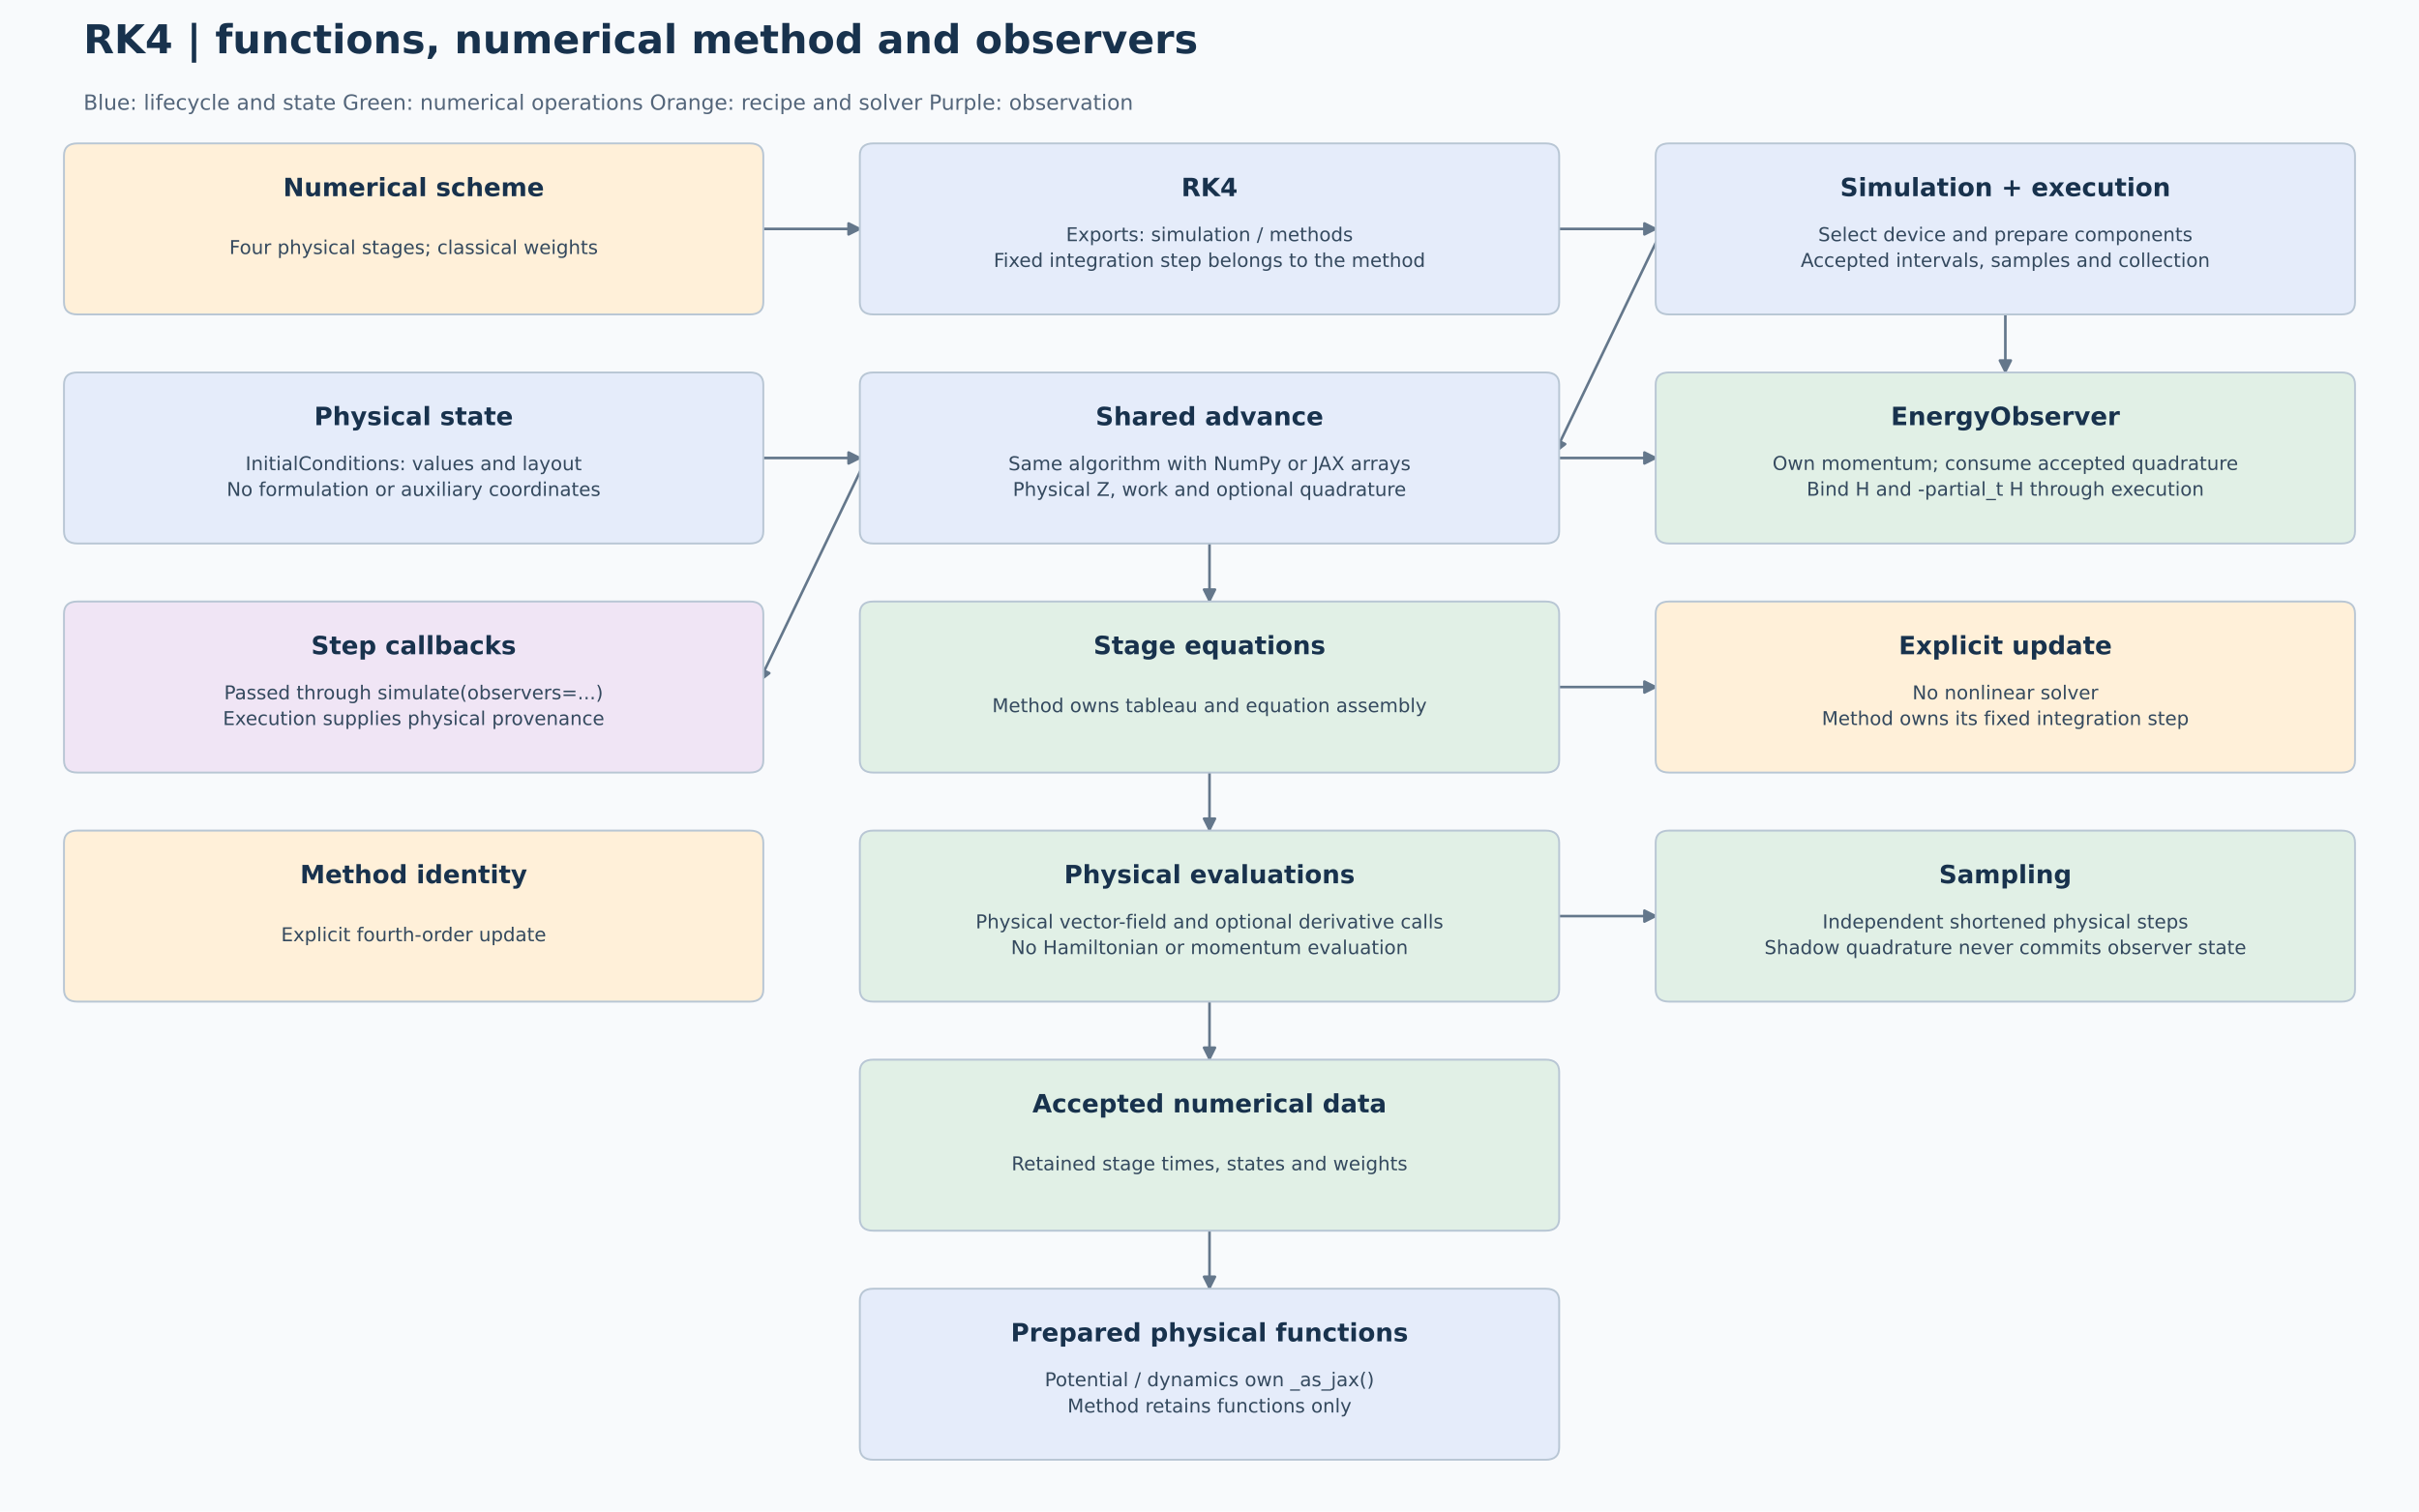
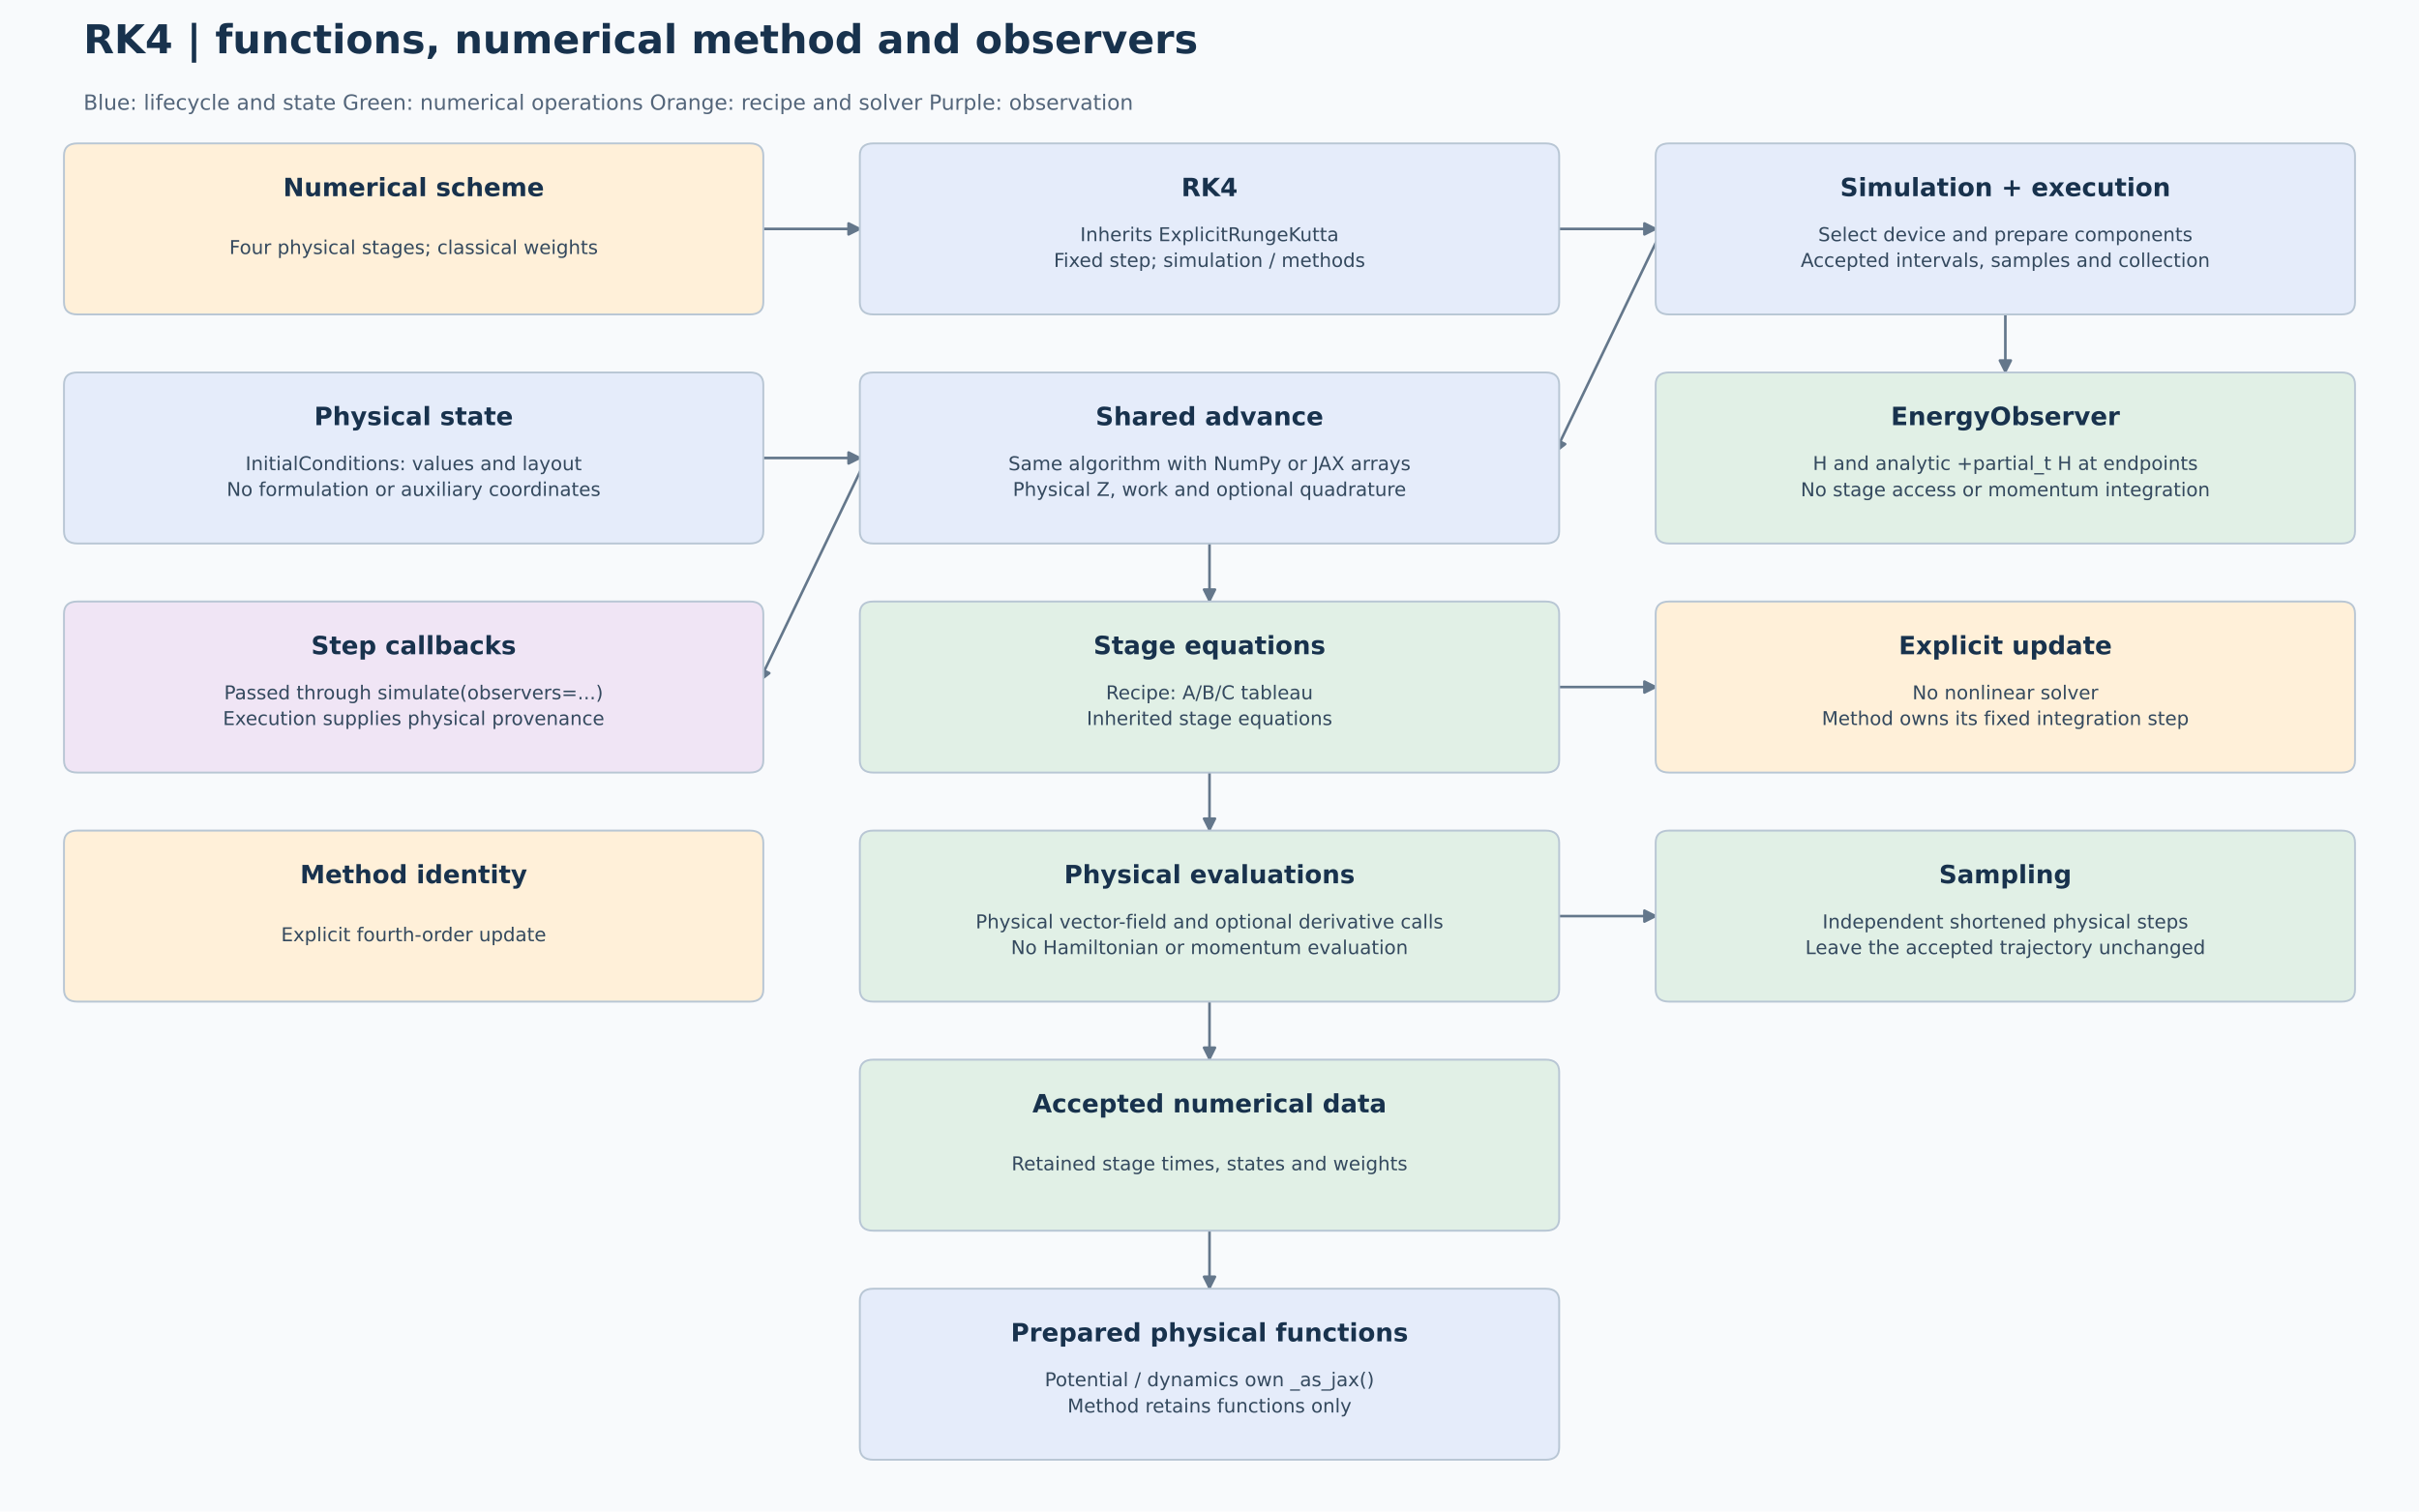
<svg xmlns="http://www.w3.org/2000/svg" width="1152pt" height="720pt" viewBox="0 0 1152 720" version="1.1">
  <defs>
    <style type="text/css">*{stroke-linejoin: round; stroke-linecap: butt}</style>
  </defs>
  <g id="figure_1">
    <g id="patch_1">
      <path d="M 0 720 L 1152 720 L 1152 0 L 0 0 z " style="fill: #f8fafc" />
    </g>
    <g id="axes_1">
      <g id="patch_2">
        <path d="M 362.288 109.039 Q 386.497 109.039 409.309 109.039 " clip-path="url(#pb098db616b)" style="fill: none; stroke: #64778b; stroke-width: 1.25; stroke-linecap: round" />
        <path d="M 404.109 106.439 L 409.309 109.039 L 404.109 111.639 z " clip-path="url(#pb098db616b)" style="fill: #64778b; stroke: #64778b; stroke-width: 1.25; stroke-linecap: round" />
      </g>
      <g id="patch_3">
        <path d="M 741.296 109.039 Q 765.505 109.039 788.317 109.039 " clip-path="url(#pb098db616b)" style="fill: none; stroke: #64778b; stroke-width: 1.25; stroke-linecap: round" />
        <path d="M 783.117 106.439 L 788.317 109.039 L 783.117 111.639 z " clip-path="url(#pb098db616b)" style="fill: #64778b; stroke: #64778b; stroke-width: 1.25; stroke-linecap: round" />
      </g>
      <g id="patch_4">
        <path d="M 790.847 110.841 Q 765.505 163.594 740.768 215.088 " clip-path="url(#pb098db616b)" style="fill: none; stroke: #64778b; stroke-width: 1.25; stroke-linecap: round" />
        <path d="M 745.363 211.527 L 740.768 215.088 L 740.676 209.275 z " clip-path="url(#pb098db616b)" style="fill: #64778b; stroke: #64778b; stroke-width: 1.25; stroke-linecap: round" />
      </g>
      <g id="patch_5">
        <path d="M 362.288 218.153 Q 386.497 218.153 409.309 218.153 " clip-path="url(#pb098db616b)" style="fill: none; stroke: #64778b; stroke-width: 1.25; stroke-linecap: round" />
        <path d="M 404.109 215.553 L 409.309 218.153 L 404.109 220.753 z " clip-path="url(#pb098db616b)" style="fill: #64778b; stroke: #64778b; stroke-width: 1.25; stroke-linecap: round" />
      </g>
      <g id="patch_6">
        <path d="M 576 257.976 Q 576 272.707 576 286.041 " clip-path="url(#pb098db616b)" style="fill: none; stroke: #64778b; stroke-width: 1.25; stroke-linecap: round" />
        <path d="M 578.6 280.841 L 576 286.041 L 573.4 280.841 z " clip-path="url(#pb098db616b)" style="fill: #64778b; stroke: #64778b; stroke-width: 1.25; stroke-linecap: round" />
      </g>
      <g id="patch_7">
        <path d="M 955.008 148.863 Q 955.008 163.594 955.008 176.928 " clip-path="url(#pb098db616b)" style="fill: none; stroke: #64778b; stroke-width: 1.25; stroke-linecap: round" />
        <path d="M 957.608 171.728 L 955.008 176.928 L 952.408 171.728 z " clip-path="url(#pb098db616b)" style="fill: #64778b; stroke: #64778b; stroke-width: 1.25; stroke-linecap: round" />
      </g>
      <g id="patch_8">
-         <path d="M 741.296 218.153 Q 765.505 218.153 788.317 218.153 " clip-path="url(#pb098db616b)" style="fill: none; stroke: #64778b; stroke-width: 1.25; stroke-linecap: round" />
-         <path d="M 783.117 215.553 L 788.317 218.153 L 783.117 220.753 z " clip-path="url(#pb098db616b)" style="fill: #64778b; stroke: #64778b; stroke-width: 1.25; stroke-linecap: round" />
-       </g>
-       <g id="patch_9">
        <path d="M 411.839 219.954 Q 386.497 272.708 361.76 324.202 " clip-path="url(#pb098db616b)" style="fill: none; stroke: #64778b; stroke-width: 1.25; stroke-linecap: round" />
        <path d="M 366.355 320.64 L 361.76 324.202 L 361.668 318.389 z " clip-path="url(#pb098db616b)" style="fill: #64778b; stroke: #64778b; stroke-width: 1.25; stroke-linecap: round" />
      </g>
-       <g id="patch_10">
+       <g id="patch_9">
        <path d="M 576 367.089 Q 576 381.821 576 395.155 " clip-path="url(#pb098db616b)" style="fill: none; stroke: #64778b; stroke-width: 1.25; stroke-linecap: round" />
        <path d="M 578.6 389.955 L 576 395.155 L 573.4 389.955 z " clip-path="url(#pb098db616b)" style="fill: #64778b; stroke: #64778b; stroke-width: 1.25; stroke-linecap: round" />
      </g>
-       <g id="patch_11">
+       <g id="patch_10">
        <path d="M 741.296 327.266 Q 765.505 327.266 788.317 327.266 " clip-path="url(#pb098db616b)" style="fill: none; stroke: #64778b; stroke-width: 1.25; stroke-linecap: round" />
        <path d="M 783.117 324.666 L 788.317 327.266 L 783.117 329.866 z " clip-path="url(#pb098db616b)" style="fill: #64778b; stroke: #64778b; stroke-width: 1.25; stroke-linecap: round" />
      </g>
-       <g id="patch_12">
+       <g id="patch_11">
        <path d="M 741.296 436.379 Q 765.505 436.379 788.317 436.379 " clip-path="url(#pb098db616b)" style="fill: none; stroke: #64778b; stroke-width: 1.25; stroke-linecap: round" />
        <path d="M 783.117 433.779 L 788.317 436.379 L 783.117 438.979 z " clip-path="url(#pb098db616b)" style="fill: #64778b; stroke: #64778b; stroke-width: 1.25; stroke-linecap: round" />
      </g>
-       <g id="patch_13">
+       <g id="patch_12">
        <path d="M 576 476.203 Q 576 490.934 576 504.268 " clip-path="url(#pb098db616b)" style="fill: none; stroke: #64778b; stroke-width: 1.25; stroke-linecap: round" />
        <path d="M 578.6 499.068 L 576 504.268 L 573.4 499.068 z " clip-path="url(#pb098db616b)" style="fill: #64778b; stroke: #64778b; stroke-width: 1.25; stroke-linecap: round" />
      </g>
-       <g id="patch_14">
+       <g id="patch_13">
        <path d="M 576 585.316 Q 576 600.048 576 613.382 " clip-path="url(#pb098db616b)" style="fill: none; stroke: #64778b; stroke-width: 1.25; stroke-linecap: round" />
        <path d="M 578.6 608.182 L 576 613.382 L 573.4 608.182 z " clip-path="url(#pb098db616b)" style="fill: #64778b; stroke: #64778b; stroke-width: 1.25; stroke-linecap: round" />
      </g>
+       <g id="patch_14">
+         <path d="M 36.922 149.775 L 357.062 149.775 Q 363.514 149.775 363.514 143.955 L 363.514 74.123 Q 363.514 68.304 357.062 68.304 L 36.922 68.304 Q 30.47 68.304 30.47 74.123 L 30.47 143.955 Q 30.47 149.775 36.922 149.775 z " clip-path="url(#pb098db616b)" style="fill: #fff0d9; stroke: #b8c6d4; stroke-width: 0.9; stroke-linejoin: miter" />
+       </g>
      <g id="patch_15">
-         <path d="M 36.922 149.775 L 357.062 149.775 Q 363.514 149.775 363.514 143.955 L 363.514 74.123 Q 363.514 68.304 357.062 68.304 L 36.922 68.304 Q 30.47 68.304 30.47 74.123 L 30.47 143.955 Q 30.47 149.775 36.922 149.775 z " clip-path="url(#pb098db616b)" style="fill: #fff0d9; stroke: #b8c6d4; stroke-width: 0.9; stroke-linejoin: miter" />
+         <path d="M 415.93 149.775 L 736.07 149.775 Q 742.522 149.775 742.522 143.955 L 742.522 74.123 Q 742.522 68.304 736.07 68.304 L 415.93 68.304 Q 409.478 68.304 409.478 74.123 L 409.478 143.955 Q 409.478 149.775 415.93 149.775 z " clip-path="url(#pb098db616b)" style="fill: #e5ecfa; stroke: #b8c6d4; stroke-width: 0.9; stroke-linejoin: miter" />
      </g>
      <g id="patch_16">
-         <path d="M 415.93 149.775 L 736.07 149.775 Q 742.522 149.775 742.522 143.955 L 742.522 74.123 Q 742.522 68.304 736.07 68.304 L 415.93 68.304 Q 409.478 68.304 409.478 74.123 L 409.478 143.955 Q 409.478 149.775 415.93 149.775 z " clip-path="url(#pb098db616b)" style="fill: #e5ecfa; stroke: #b8c6d4; stroke-width: 0.9; stroke-linejoin: miter" />
+         <path d="M 794.938 149.775 L 1115.078 149.775 Q 1121.53 149.775 1121.53 143.955 L 1121.53 74.123 Q 1121.53 68.304 1115.078 68.304 L 794.938 68.304 Q 788.486 68.304 788.486 74.123 L 788.486 143.955 Q 788.486 149.775 794.938 149.775 z " clip-path="url(#pb098db616b)" style="fill: #e5ecfa; stroke: #b8c6d4; stroke-width: 0.9; stroke-linejoin: miter" />
      </g>
      <g id="patch_17">
-         <path d="M 794.938 149.775 L 1115.078 149.775 Q 1121.53 149.775 1121.53 143.955 L 1121.53 74.123 Q 1121.53 68.304 1115.078 68.304 L 794.938 68.304 Q 788.486 68.304 788.486 74.123 L 788.486 143.955 Q 788.486 149.775 794.938 149.775 z " clip-path="url(#pb098db616b)" style="fill: #e5ecfa; stroke: #b8c6d4; stroke-width: 0.9; stroke-linejoin: miter" />
+         <path d="M 36.922 258.888 L 357.062 258.888 Q 363.514 258.888 363.514 253.069 L 363.514 183.236 Q 363.514 177.417 357.062 177.417 L 36.922 177.417 Q 30.47 177.417 30.47 183.236 L 30.47 253.069 Q 30.47 258.888 36.922 258.888 z " clip-path="url(#pb098db616b)" style="fill: #e5ecfa; stroke: #b8c6d4; stroke-width: 0.9; stroke-linejoin: miter" />
      </g>
      <g id="patch_18">
-         <path d="M 36.922 258.888 L 357.062 258.888 Q 363.514 258.888 363.514 253.069 L 363.514 183.236 Q 363.514 177.417 357.062 177.417 L 36.922 177.417 Q 30.47 177.417 30.47 183.236 L 30.47 253.069 Q 30.47 258.888 36.922 258.888 z " clip-path="url(#pb098db616b)" style="fill: #e5ecfa; stroke: #b8c6d4; stroke-width: 0.9; stroke-linejoin: miter" />
+         <path d="M 415.93 258.888 L 736.07 258.888 Q 742.522 258.888 742.522 253.069 L 742.522 183.236 Q 742.522 177.417 736.07 177.417 L 415.93 177.417 Q 409.478 177.417 409.478 183.236 L 409.478 253.069 Q 409.478 258.888 415.93 258.888 z " clip-path="url(#pb098db616b)" style="fill: #e5ecfa; stroke: #b8c6d4; stroke-width: 0.9; stroke-linejoin: miter" />
      </g>
      <g id="patch_19">
-         <path d="M 415.93 258.888 L 736.07 258.888 Q 742.522 258.888 742.522 253.069 L 742.522 183.236 Q 742.522 177.417 736.07 177.417 L 415.93 177.417 Q 409.478 177.417 409.478 183.236 L 409.478 253.069 Q 409.478 258.888 415.93 258.888 z " clip-path="url(#pb098db616b)" style="fill: #e5ecfa; stroke: #b8c6d4; stroke-width: 0.9; stroke-linejoin: miter" />
+         <path d="M 794.938 258.888 L 1115.078 258.888 Q 1121.53 258.888 1121.53 253.069 L 1121.53 183.236 Q 1121.53 177.417 1115.078 177.417 L 794.938 177.417 Q 788.486 177.417 788.486 183.236 L 788.486 253.069 Q 788.486 258.888 794.938 258.888 z " clip-path="url(#pb098db616b)" style="fill: #e1f0e6; stroke: #b8c6d4; stroke-width: 0.9; stroke-linejoin: miter" />
      </g>
      <g id="patch_20">
-         <path d="M 794.938 258.888 L 1115.078 258.888 Q 1121.53 258.888 1121.53 253.069 L 1121.53 183.236 Q 1121.53 177.417 1115.078 177.417 L 794.938 177.417 Q 788.486 177.417 788.486 183.236 L 788.486 253.069 Q 788.486 258.888 794.938 258.888 z " clip-path="url(#pb098db616b)" style="fill: #e1f0e6; stroke: #b8c6d4; stroke-width: 0.9; stroke-linejoin: miter" />
+         <path d="M 36.922 368.002 L 357.062 368.002 Q 363.514 368.002 363.514 362.182 L 363.514 292.35 Q 363.514 286.53 357.062 286.53 L 36.922 286.53 Q 30.47 286.53 30.47 292.35 L 30.47 362.182 Q 30.47 368.002 36.922 368.002 z " clip-path="url(#pb098db616b)" style="fill: #f0e5f5; stroke: #b8c6d4; stroke-width: 0.9; stroke-linejoin: miter" />
      </g>
      <g id="patch_21">
-         <path d="M 36.922 368.002 L 357.062 368.002 Q 363.514 368.002 363.514 362.182 L 363.514 292.35 Q 363.514 286.53 357.062 286.53 L 36.922 286.53 Q 30.47 286.53 30.47 292.35 L 30.47 362.182 Q 30.47 368.002 36.922 368.002 z " clip-path="url(#pb098db616b)" style="fill: #f0e5f5; stroke: #b8c6d4; stroke-width: 0.9; stroke-linejoin: miter" />
+         <path d="M 415.93 368.002 L 736.07 368.002 Q 742.522 368.002 742.522 362.182 L 742.522 292.35 Q 742.522 286.53 736.07 286.53 L 415.93 286.53 Q 409.478 286.53 409.478 292.35 L 409.478 362.182 Q 409.478 368.002 415.93 368.002 z " clip-path="url(#pb098db616b)" style="fill: #e1f0e6; stroke: #b8c6d4; stroke-width: 0.9; stroke-linejoin: miter" />
      </g>
      <g id="patch_22">
-         <path d="M 415.93 368.002 L 736.07 368.002 Q 742.522 368.002 742.522 362.182 L 742.522 292.35 Q 742.522 286.53 736.07 286.53 L 415.93 286.53 Q 409.478 286.53 409.478 292.35 L 409.478 362.182 Q 409.478 368.002 415.93 368.002 z " clip-path="url(#pb098db616b)" style="fill: #e1f0e6; stroke: #b8c6d4; stroke-width: 0.9; stroke-linejoin: miter" />
+         <path d="M 794.938 368.002 L 1115.078 368.002 Q 1121.53 368.002 1121.53 362.182 L 1121.53 292.35 Q 1121.53 286.53 1115.078 286.53 L 794.938 286.53 Q 788.486 286.53 788.486 292.35 L 788.486 362.182 Q 788.486 368.002 794.938 368.002 z " clip-path="url(#pb098db616b)" style="fill: #fff0d9; stroke: #b8c6d4; stroke-width: 0.9; stroke-linejoin: miter" />
      </g>
      <g id="patch_23">
-         <path d="M 794.938 368.002 L 1115.078 368.002 Q 1121.53 368.002 1121.53 362.182 L 1121.53 292.35 Q 1121.53 286.53 1115.078 286.53 L 794.938 286.53 Q 788.486 286.53 788.486 292.35 L 788.486 362.182 Q 788.486 368.002 794.938 368.002 z " clip-path="url(#pb098db616b)" style="fill: #fff0d9; stroke: #b8c6d4; stroke-width: 0.9; stroke-linejoin: miter" />
+         <path d="M 36.922 477.115 L 357.062 477.115 Q 363.514 477.115 363.514 471.296 L 363.514 401.463 Q 363.514 395.644 357.062 395.644 L 36.922 395.644 Q 30.47 395.644 30.47 401.463 L 30.47 471.296 Q 30.47 477.115 36.922 477.115 z " clip-path="url(#pb098db616b)" style="fill: #fff0d9; stroke: #b8c6d4; stroke-width: 0.9; stroke-linejoin: miter" />
      </g>
      <g id="patch_24">
-         <path d="M 36.922 477.115 L 357.062 477.115 Q 363.514 477.115 363.514 471.296 L 363.514 401.463 Q 363.514 395.644 357.062 395.644 L 36.922 395.644 Q 30.47 395.644 30.47 401.463 L 30.47 471.296 Q 30.47 477.115 36.922 477.115 z " clip-path="url(#pb098db616b)" style="fill: #fff0d9; stroke: #b8c6d4; stroke-width: 0.9; stroke-linejoin: miter" />
+         <path d="M 415.93 477.115 L 736.07 477.115 Q 742.522 477.115 742.522 471.296 L 742.522 401.463 Q 742.522 395.644 736.07 395.644 L 415.93 395.644 Q 409.478 395.644 409.478 401.463 L 409.478 471.296 Q 409.478 477.115 415.93 477.115 z " clip-path="url(#pb098db616b)" style="fill: #e1f0e6; stroke: #b8c6d4; stroke-width: 0.9; stroke-linejoin: miter" />
      </g>
      <g id="patch_25">
-         <path d="M 415.93 477.115 L 736.07 477.115 Q 742.522 477.115 742.522 471.296 L 742.522 401.463 Q 742.522 395.644 736.07 395.644 L 415.93 395.644 Q 409.478 395.644 409.478 401.463 L 409.478 471.296 Q 409.478 477.115 415.93 477.115 z " clip-path="url(#pb098db616b)" style="fill: #e1f0e6; stroke: #b8c6d4; stroke-width: 0.9; stroke-linejoin: miter" />
+         <path d="M 794.938 477.115 L 1115.078 477.115 Q 1121.53 477.115 1121.53 471.296 L 1121.53 401.463 Q 1121.53 395.644 1115.078 395.644 L 794.938 395.644 Q 788.486 395.644 788.486 401.463 L 788.486 471.296 Q 788.486 477.115 794.938 477.115 z " clip-path="url(#pb098db616b)" style="fill: #e1f0e6; stroke: #b8c6d4; stroke-width: 0.9; stroke-linejoin: miter" />
      </g>
      <g id="patch_26">
-         <path d="M 794.938 477.115 L 1115.078 477.115 Q 1121.53 477.115 1121.53 471.296 L 1121.53 401.463 Q 1121.53 395.644 1115.078 395.644 L 794.938 395.644 Q 788.486 395.644 788.486 401.463 L 788.486 471.296 Q 788.486 477.115 794.938 477.115 z " clip-path="url(#pb098db616b)" style="fill: #e1f0e6; stroke: #b8c6d4; stroke-width: 0.9; stroke-linejoin: miter" />
+         <path d="M 415.93 586.228 L 736.07 586.228 Q 742.522 586.228 742.522 580.409 L 742.522 510.576 Q 742.522 504.757 736.07 504.757 L 415.93 504.757 Q 409.478 504.757 409.478 510.576 L 409.478 580.409 Q 409.478 586.228 415.93 586.228 z " clip-path="url(#pb098db616b)" style="fill: #e1f0e6; stroke: #b8c6d4; stroke-width: 0.9; stroke-linejoin: miter" />
      </g>
      <g id="patch_27">
-         <path d="M 415.93 586.228 L 736.07 586.228 Q 742.522 586.228 742.522 580.409 L 742.522 510.576 Q 742.522 504.757 736.07 504.757 L 415.93 504.757 Q 409.478 504.757 409.478 510.576 L 409.478 580.409 Q 409.478 586.228 415.93 586.228 z " clip-path="url(#pb098db616b)" style="fill: #e1f0e6; stroke: #b8c6d4; stroke-width: 0.9; stroke-linejoin: miter" />
-       </g>
-       <g id="patch_28">
        <path d="M 415.93 695.342 L 736.07 695.342 Q 742.522 695.342 742.522 689.522 L 742.522 619.69 Q 742.522 613.871 736.07 613.871 L 415.93 613.871 Q 409.478 613.871 409.478 619.69 L 409.478 689.522 Q 409.478 695.342 415.93 695.342 z " clip-path="url(#pb098db616b)" style="fill: #e5ecfa; stroke: #b8c6d4; stroke-width: 0.9; stroke-linejoin: miter" />
      </g>
      <g id="text_1">
        <text style="font-weight: 700; font-size: 19px; font-family: 'DejaVu Sans', 'Bitstream Vera Sans', 'Computer Modern Sans Serif', 'Lucida Grande', 'Verdana', 'Geneva', 'Lucid', 'Arial', 'Helvetica', 'Avant Garde', sans-serif; text-anchor: start; fill: #18324d" x="39.744" y="25.386" transform="rotate(-0 39.744 25.38557)">RK4 | functions, numerical method and observers</text>
      </g>
      <g id="text_2">
        <text style="font-size: 10px; font-family: 'DejaVu Sans', 'Bitstream Vera Sans', 'Computer Modern Sans Serif', 'Lucida Grande', 'Verdana', 'Geneva', 'Lucid', 'Arial', 'Helvetica', 'Avant Garde', sans-serif; text-anchor: start; fill: #53657a" x="39.744" y="52.3" transform="rotate(-0 39.744 52.30021)">Blue: lifecycle and state    Green: numerical operations    Orange: recipe and solver    Purple: observation</text>
      </g>
      <g id="text_3">
        <text style="font-weight: 700; font-size: 12px; font-family: 'DejaVu Sans', 'Bitstream Vera Sans', 'Computer Modern Sans Serif', 'Lucida Grande', 'Verdana', 'Geneva', 'Lucid', 'Arial', 'Helvetica', 'Avant Garde', sans-serif; text-anchor: middle; fill: #18324d" x="196.992" y="93.437" transform="rotate(-0 196.992 93.43744)">Numerical scheme</text>
      </g>
      <g id="text_4">
        <text style="font-size: 9.1px; font-family: 'DejaVu Sans', 'Bitstream Vera Sans', 'Computer Modern Sans Serif', 'Lucida Grande', 'Verdana', 'Geneva', 'Lucid', 'Arial', 'Helvetica', 'Avant Garde', sans-serif; text-anchor: middle; fill: #34495e" x="196.992" y="121.007" transform="rotate(-0 196.992 121.0067)">Four physical stages; classical weights</text>
      </g>
      <g id="text_5">
        <text style="font-weight: 700; font-size: 12px; font-family: 'DejaVu Sans', 'Bitstream Vera Sans', 'Computer Modern Sans Serif', 'Lucida Grande', 'Verdana', 'Geneva', 'Lucid', 'Arial', 'Helvetica', 'Avant Garde', sans-serif; text-anchor: middle; fill: #18324d" x="576" y="93.437" transform="rotate(-0 576 93.43744)">RK4</text>
      </g>
      <g id="text_6">
-         <text style="font-size: 9.1px; font-family: 'DejaVu Sans', 'Bitstream Vera Sans', 'Computer Modern Sans Serif', 'Lucida Grande', 'Verdana', 'Geneva', 'Lucid', 'Arial', 'Helvetica', 'Avant Garde', sans-serif; fill: #34495e" transform="translate(507.6718 114.8745)">Exports: simulation / methods</text>
-         <text style="font-size: 9.1px; font-family: 'DejaVu Sans', 'Bitstream Vera Sans', 'Computer Modern Sans Serif', 'Lucida Grande', 'Verdana', 'Geneva', 'Lucid', 'Arial', 'Helvetica', 'Avant Garde', sans-serif; fill: #34495e" transform="translate(473.2127 127.1389)">Fixed integration step belongs to the method</text>
+         <text style="font-size: 9.1px; font-family: 'DejaVu Sans', 'Bitstream Vera Sans', 'Computer Modern Sans Serif', 'Lucida Grande', 'Verdana', 'Geneva', 'Lucid', 'Arial', 'Helvetica', 'Avant Garde', sans-serif; fill: #34495e" transform="translate(514.4143 114.8745)">Inherits ExplicitRungeKutta</text>
+         <text style="font-size: 9.1px; font-family: 'DejaVu Sans', 'Bitstream Vera Sans', 'Computer Modern Sans Serif', 'Lucida Grande', 'Verdana', 'Geneva', 'Lucid', 'Arial', 'Helvetica', 'Avant Garde', sans-serif; fill: #34495e" transform="translate(501.8585 127.1389)">Fixed step; simulation / methods</text>
      </g>
      <g id="text_7">
        <text style="font-weight: 700; font-size: 12px; font-family: 'DejaVu Sans', 'Bitstream Vera Sans', 'Computer Modern Sans Serif', 'Lucida Grande', 'Verdana', 'Geneva', 'Lucid', 'Arial', 'Helvetica', 'Avant Garde', sans-serif; text-anchor: middle; fill: #18324d" x="955.008" y="93.437" transform="rotate(-0 955.008 93.43744)">Simulation + execution</text>
      </g>
      <g id="text_8">
        <text style="font-size: 9.1px; font-family: 'DejaVu Sans', 'Bitstream Vera Sans', 'Computer Modern Sans Serif', 'Lucida Grande', 'Verdana', 'Geneva', 'Lucid', 'Arial', 'Helvetica', 'Avant Garde', sans-serif; fill: #34495e" transform="translate(865.8671 114.8745)">Select device and prepare components</text>
        <text style="font-size: 9.1px; font-family: 'DejaVu Sans', 'Bitstream Vera Sans', 'Computer Modern Sans Serif', 'Lucida Grande', 'Verdana', 'Geneva', 'Lucid', 'Arial', 'Helvetica', 'Avant Garde', sans-serif; fill: #34495e" transform="translate(857.5598 127.1389)">Accepted intervals, samples and collection</text>
      </g>
      <g id="text_9">
        <text style="font-weight: 700; font-size: 12px; font-family: 'DejaVu Sans', 'Bitstream Vera Sans', 'Computer Modern Sans Serif', 'Lucida Grande', 'Verdana', 'Geneva', 'Lucid', 'Arial', 'Helvetica', 'Avant Garde', sans-serif; text-anchor: middle; fill: #18324d" x="196.992" y="202.504" transform="rotate(-0 196.992 202.504)">Physical state</text>
      </g>
      <g id="text_10">
        <text style="font-size: 9.1px; font-family: 'DejaVu Sans', 'Bitstream Vera Sans', 'Computer Modern Sans Serif', 'Lucida Grande', 'Verdana', 'Geneva', 'Lucid', 'Arial', 'Helvetica', 'Avant Garde', sans-serif; fill: #34495e" transform="translate(116.8921 223.9879)">InitialConditions: values and layout</text>
        <text style="font-size: 9.1px; font-family: 'DejaVu Sans', 'Bitstream Vera Sans', 'Computer Modern Sans Serif', 'Lucida Grande', 'Verdana', 'Geneva', 'Lucid', 'Arial', 'Helvetica', 'Avant Garde', sans-serif; fill: #34495e" transform="translate(107.9577 236.2523)">No formulation or auxiliary coordinates</text>
      </g>
      <g id="text_11">
        <text style="font-weight: 700; font-size: 12px; font-family: 'DejaVu Sans', 'Bitstream Vera Sans', 'Computer Modern Sans Serif', 'Lucida Grande', 'Verdana', 'Geneva', 'Lucid', 'Arial', 'Helvetica', 'Avant Garde', sans-serif; text-anchor: middle; fill: #18324d" x="576" y="202.551" transform="rotate(-0 576 202.5508)">Shared advance</text>
      </g>
      <g id="text_12">
        <text style="font-size: 9.1px; font-family: 'DejaVu Sans', 'Bitstream Vera Sans', 'Computer Modern Sans Serif', 'Lucida Grande', 'Verdana', 'Geneva', 'Lucid', 'Arial', 'Helvetica', 'Avant Garde', sans-serif; fill: #34495e" transform="translate(480.2005 223.9879)">Same algorithm with NumPy or JAX arrays</text>
        <text style="font-size: 9.1px; font-family: 'DejaVu Sans', 'Bitstream Vera Sans', 'Computer Modern Sans Serif', 'Lucida Grande', 'Verdana', 'Geneva', 'Lucid', 'Arial', 'Helvetica', 'Avant Garde', sans-serif; fill: #34495e" transform="translate(482.3446 236.2523)">Physical Z, work and optional quadrature</text>
      </g>
      <g id="text_13">
        <text style="font-weight: 700; font-size: 12px; font-family: 'DejaVu Sans', 'Bitstream Vera Sans', 'Computer Modern Sans Serif', 'Lucida Grande', 'Verdana', 'Geneva', 'Lucid', 'Arial', 'Helvetica', 'Avant Garde', sans-serif; text-anchor: middle; fill: #18324d" x="955.008" y="202.504" transform="rotate(-0 955.008 202.504)">EnergyObserver</text>
      </g>
      <g id="text_14">
-         <text style="font-size: 9.1px; font-family: 'DejaVu Sans', 'Bitstream Vera Sans', 'Computer Modern Sans Serif', 'Lucida Grande', 'Verdana', 'Geneva', 'Lucid', 'Arial', 'Helvetica', 'Avant Garde', sans-serif; fill: #34495e" transform="translate(844.1245 223.8614)">Own momentum; consume accepted quadrature</text>
-         <text style="font-size: 9.1px; font-family: 'DejaVu Sans', 'Bitstream Vera Sans', 'Computer Modern Sans Serif', 'Lucida Grande', 'Verdana', 'Geneva', 'Lucid', 'Arial', 'Helvetica', 'Avant Garde', sans-serif; fill: #34495e" transform="translate(860.3758 236.1257)">Bind H and -partial_t H through execution</text>
+         <text style="font-size: 9.1px; font-family: 'DejaVu Sans', 'Bitstream Vera Sans', 'Computer Modern Sans Serif', 'Lucida Grande', 'Verdana', 'Geneva', 'Lucid', 'Arial', 'Helvetica', 'Avant Garde', sans-serif; fill: #34495e" transform="translate(863.3241 223.8614)">H and analytic +partial_t H at endpoints</text>
+         <text style="font-size: 9.1px; font-family: 'DejaVu Sans', 'Bitstream Vera Sans', 'Computer Modern Sans Serif', 'Lucida Grande', 'Verdana', 'Geneva', 'Lucid', 'Arial', 'Helvetica', 'Avant Garde', sans-serif; fill: #34495e" transform="translate(857.5484 236.3788)">No stage access or momentum integration</text>
      </g>
      <g id="text_15">
        <text style="font-weight: 700; font-size: 12px; font-family: 'DejaVu Sans', 'Bitstream Vera Sans', 'Computer Modern Sans Serif', 'Lucida Grande', 'Verdana', 'Geneva', 'Lucid', 'Arial', 'Helvetica', 'Avant Garde', sans-serif; text-anchor: middle; fill: #18324d" x="196.992" y="311.664" transform="rotate(-0 196.992 311.6642)">Step callbacks</text>
      </g>
      <g id="text_16">
        <text style="font-size: 9.1px; font-family: 'DejaVu Sans', 'Bitstream Vera Sans', 'Computer Modern Sans Serif', 'Lucida Grande', 'Verdana', 'Geneva', 'Lucid', 'Arial', 'Helvetica', 'Avant Garde', sans-serif; fill: #34495e" transform="translate(106.7356 333.1013)">Passed through simulate(observers=...)</text>
        <text style="font-size: 9.1px; font-family: 'DejaVu Sans', 'Bitstream Vera Sans', 'Computer Modern Sans Serif', 'Lucida Grande', 'Verdana', 'Geneva', 'Lucid', 'Arial', 'Helvetica', 'Avant Garde', sans-serif; fill: #34495e" transform="translate(106.1548 345.3657)">Execution supplies physical provenance</text>
      </g>
      <g id="text_17">
        <text style="font-weight: 700; font-size: 12px; font-family: 'DejaVu Sans', 'Bitstream Vera Sans', 'Computer Modern Sans Serif', 'Lucida Grande', 'Verdana', 'Geneva', 'Lucid', 'Arial', 'Helvetica', 'Avant Garde', sans-serif; text-anchor: middle; fill: #18324d" x="576" y="311.617" transform="rotate(-0 576 311.6174)">Stage equations</text>
      </g>
      <g id="text_18">
-         <text style="font-size: 9.1px; font-family: 'DejaVu Sans', 'Bitstream Vera Sans', 'Computer Modern Sans Serif', 'Lucida Grande', 'Verdana', 'Geneva', 'Lucid', 'Arial', 'Helvetica', 'Avant Garde', sans-serif; text-anchor: middle; fill: #34495e" x="576" y="339.234" transform="rotate(-0 576 339.2335)">Method owns tableau and equation assembly</text>
+         <text style="font-size: 9.1px; font-family: 'DejaVu Sans', 'Bitstream Vera Sans', 'Computer Modern Sans Serif', 'Lucida Grande', 'Verdana', 'Geneva', 'Lucid', 'Arial', 'Helvetica', 'Avant Garde', sans-serif; fill: #34495e" transform="translate(526.6915 333.1013)">Recipe: A/B/C tableau</text>
+         <text style="font-size: 9.1px; font-family: 'DejaVu Sans', 'Bitstream Vera Sans', 'Computer Modern Sans Serif', 'Lucida Grande', 'Verdana', 'Geneva', 'Lucid', 'Arial', 'Helvetica', 'Avant Garde', sans-serif; fill: #34495e" transform="translate(517.5161 345.3657)">Inherited stage equations</text>
      </g>
      <g id="text_19">
        <text style="font-weight: 700; font-size: 12px; font-family: 'DejaVu Sans', 'Bitstream Vera Sans', 'Computer Modern Sans Serif', 'Lucida Grande', 'Verdana', 'Geneva', 'Lucid', 'Arial', 'Helvetica', 'Avant Garde', sans-serif; text-anchor: middle; fill: #18324d" x="955.008" y="311.664" transform="rotate(-0 955.008 311.6642)">Explicit update</text>
      </g>
      <g id="text_20">
        <text style="font-size: 9.1px; font-family: 'DejaVu Sans', 'Bitstream Vera Sans', 'Computer Modern Sans Serif', 'Lucida Grande', 'Verdana', 'Geneva', 'Lucid', 'Arial', 'Helvetica', 'Avant Garde', sans-serif; fill: #34495e" transform="translate(910.7251 333.1013)">No nonlinear solver</text>
        <text style="font-size: 9.1px; font-family: 'DejaVu Sans', 'Bitstream Vera Sans', 'Computer Modern Sans Serif', 'Lucida Grande', 'Verdana', 'Geneva', 'Lucid', 'Arial', 'Helvetica', 'Avant Garde', sans-serif; fill: #34495e" transform="translate(867.5947 345.3657)">Method owns its fixed integration step</text>
      </g>
      <g id="text_21">
        <text style="font-weight: 700; font-size: 12px; font-family: 'DejaVu Sans', 'Bitstream Vera Sans', 'Computer Modern Sans Serif', 'Lucida Grande', 'Verdana', 'Geneva', 'Lucid', 'Arial', 'Helvetica', 'Avant Garde', sans-serif; text-anchor: middle; fill: #18324d" x="196.992" y="420.731" transform="rotate(-0 196.992 420.7308)">Method identity</text>
      </g>
      <g id="text_22">
        <text style="font-size: 9.1px; font-family: 'DejaVu Sans', 'Bitstream Vera Sans', 'Computer Modern Sans Serif', 'Lucida Grande', 'Verdana', 'Geneva', 'Lucid', 'Arial', 'Helvetica', 'Avant Garde', sans-serif; text-anchor: middle; fill: #34495e" x="196.992" y="448.347" transform="rotate(-0 196.992 448.3469)">Explicit fourth-order update</text>
      </g>
      <g id="text_23">
        <text style="font-weight: 700; font-size: 12px; font-family: 'DejaVu Sans', 'Bitstream Vera Sans', 'Computer Modern Sans Serif', 'Lucida Grande', 'Verdana', 'Geneva', 'Lucid', 'Arial', 'Helvetica', 'Avant Garde', sans-serif; text-anchor: middle; fill: #18324d" x="576" y="420.731" transform="rotate(-0 576 420.7308)">Physical evaluations</text>
      </g>
      <g id="text_24">
        <text style="font-size: 9.1px; font-family: 'DejaVu Sans', 'Bitstream Vera Sans', 'Computer Modern Sans Serif', 'Lucida Grande', 'Verdana', 'Geneva', 'Lucid', 'Arial', 'Helvetica', 'Avant Garde', sans-serif; fill: #34495e" transform="translate(464.6252 442.2147)">Physical vector-field and optional derivative calls</text>
        <text style="font-size: 9.1px; font-family: 'DejaVu Sans', 'Bitstream Vera Sans', 'Computer Modern Sans Serif', 'Lucida Grande', 'Verdana', 'Geneva', 'Lucid', 'Arial', 'Helvetica', 'Avant Garde', sans-serif; fill: #34495e" transform="translate(481.4531 454.4791)">No Hamiltonian or momentum evaluation</text>
      </g>
      <g id="text_25">
        <text style="font-weight: 700; font-size: 12px; font-family: 'DejaVu Sans', 'Bitstream Vera Sans', 'Computer Modern Sans Serif', 'Lucida Grande', 'Verdana', 'Geneva', 'Lucid', 'Arial', 'Helvetica', 'Avant Garde', sans-serif; text-anchor: middle; fill: #18324d" x="955.008" y="420.731" transform="rotate(-0 955.008 420.7308)">Sampling</text>
      </g>
      <g id="text_26">
        <text style="font-size: 9.1px; font-family: 'DejaVu Sans', 'Bitstream Vera Sans', 'Computer Modern Sans Serif', 'Lucida Grande', 'Verdana', 'Geneva', 'Lucid', 'Arial', 'Helvetica', 'Avant Garde', sans-serif; fill: #34495e" transform="translate(867.899 442.2147)">Independent shortened physical steps</text>
-         <text style="font-size: 9.1px; font-family: 'DejaVu Sans', 'Bitstream Vera Sans', 'Computer Modern Sans Serif', 'Lucida Grande', 'Verdana', 'Geneva', 'Lucid', 'Arial', 'Helvetica', 'Avant Garde', sans-serif; fill: #34495e" transform="translate(840.2648 454.4791)">Shadow quadrature never commits observer state</text>
+         <text style="font-size: 9.1px; font-family: 'DejaVu Sans', 'Bitstream Vera Sans', 'Computer Modern Sans Serif', 'Lucida Grande', 'Verdana', 'Geneva', 'Lucid', 'Arial', 'Helvetica', 'Avant Garde', sans-serif; fill: #34495e" transform="translate(859.7282 454.4791)">Leave the accepted trajectory unchanged</text>
      </g>
      <g id="text_27">
        <text style="font-weight: 700; font-size: 12px; font-family: 'DejaVu Sans', 'Bitstream Vera Sans', 'Computer Modern Sans Serif', 'Lucida Grande', 'Verdana', 'Geneva', 'Lucid', 'Arial', 'Helvetica', 'Avant Garde', sans-serif; text-anchor: middle; fill: #18324d" x="576" y="529.891" transform="rotate(-0 576 529.891)">Accepted numerical data</text>
      </g>
      <g id="text_28">
        <text style="font-size: 9.1px; font-family: 'DejaVu Sans', 'Bitstream Vera Sans', 'Computer Modern Sans Serif', 'Lucida Grande', 'Verdana', 'Geneva', 'Lucid', 'Arial', 'Helvetica', 'Avant Garde', sans-serif; text-anchor: middle; fill: #34495e" x="576" y="557.46" transform="rotate(-0 576 557.4603)">Retained stage times, states and weights</text>
      </g>
      <g id="text_29">
        <text style="font-weight: 700; font-size: 12px; font-family: 'DejaVu Sans', 'Bitstream Vera Sans', 'Computer Modern Sans Serif', 'Lucida Grande', 'Verdana', 'Geneva', 'Lucid', 'Arial', 'Helvetica', 'Avant Garde', sans-serif; text-anchor: middle; fill: #18324d" x="576" y="638.958" transform="rotate(-0 576 638.9576)">Prepared physical functions</text>
      </g>
      <g id="text_30">
        <text style="font-size: 9.1px; font-family: 'DejaVu Sans', 'Bitstream Vera Sans', 'Computer Modern Sans Serif', 'Lucida Grande', 'Verdana', 'Geneva', 'Lucid', 'Arial', 'Helvetica', 'Avant Garde', sans-serif; fill: #34495e" transform="translate(497.5388 660.315)">Potential / dynamics own _as_jax()</text>
        <text style="font-size: 9.1px; font-family: 'DejaVu Sans', 'Bitstream Vera Sans', 'Computer Modern Sans Serif', 'Lucida Grande', 'Verdana', 'Geneva', 'Lucid', 'Arial', 'Helvetica', 'Avant Garde', sans-serif; fill: #34495e" transform="translate(508.3579 672.8324)">Method retains functions only</text>
      </g>
    </g>
  </g>
  <defs>
    <clipPath id="pb098db616b">
      <rect x="11.52" y="7.2" width="1128.96" height="705.6" />
    </clipPath>
  </defs>
</svg>
